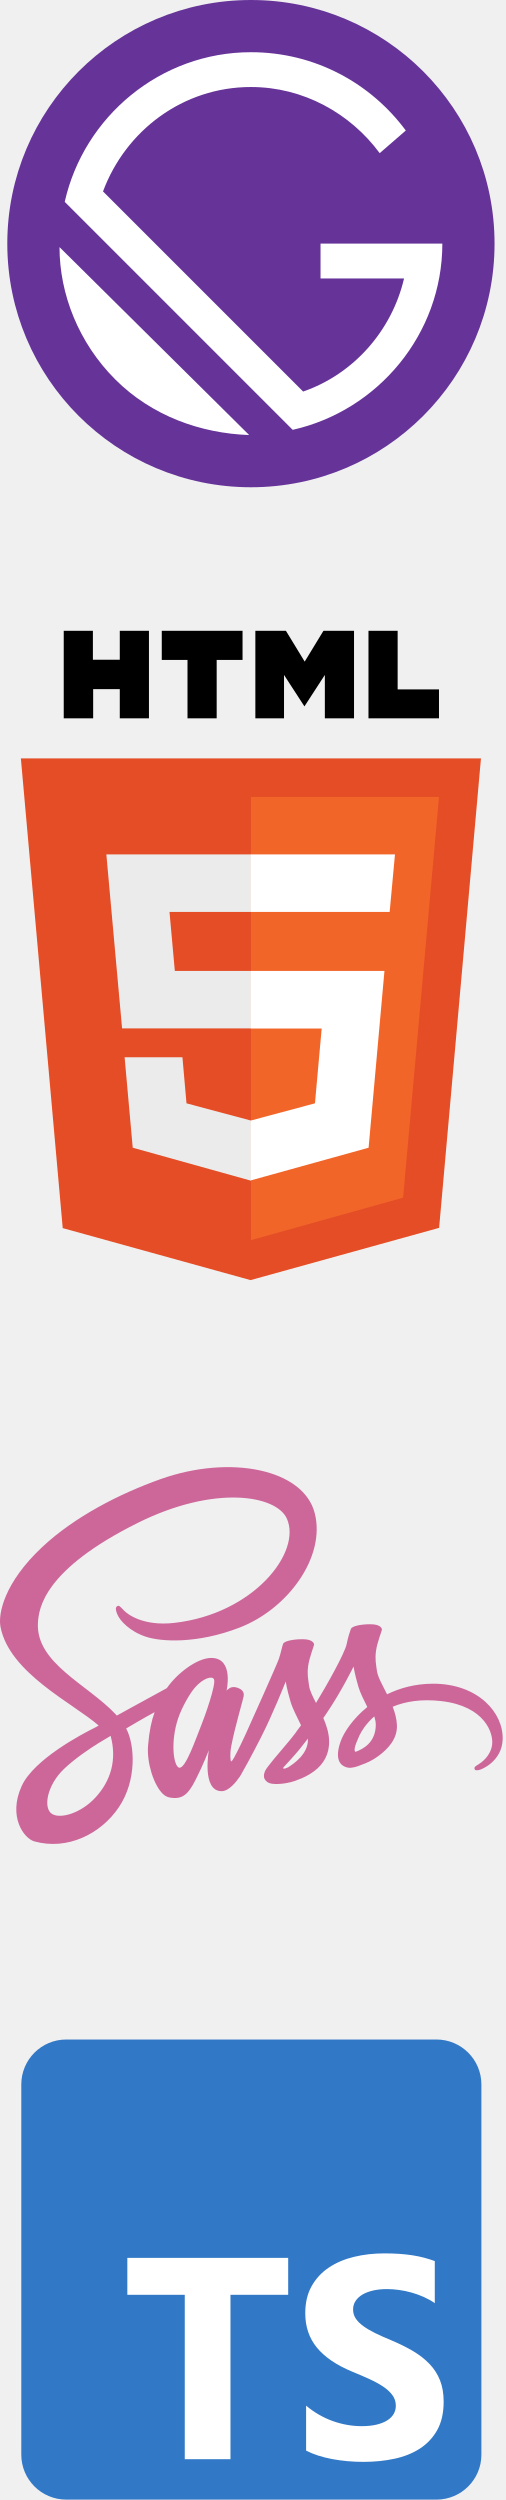
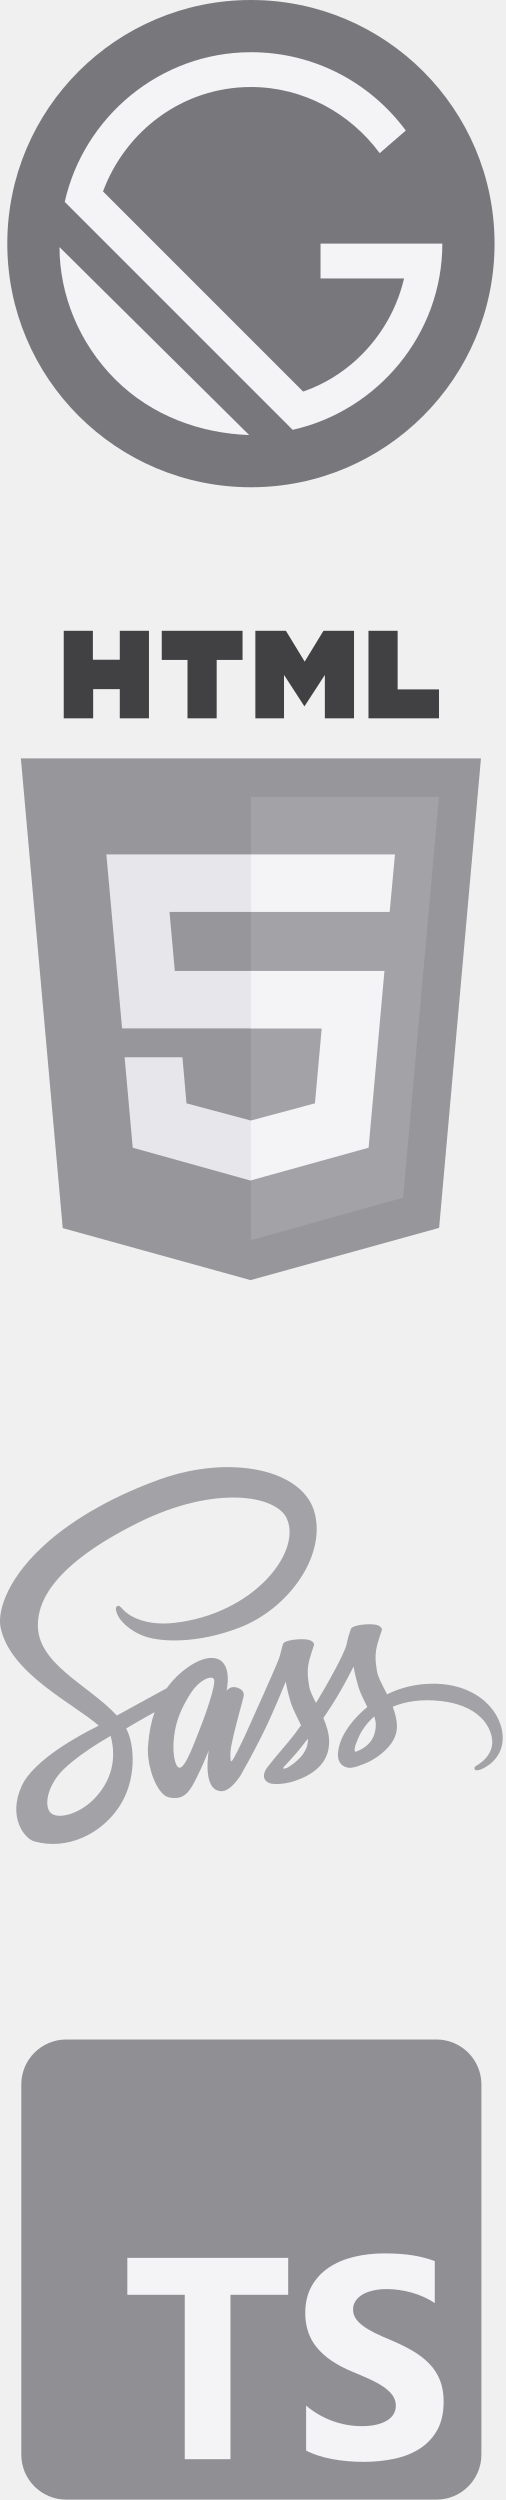
<svg xmlns="http://www.w3.org/2000/svg" width="100%" height="100%" viewBox="0 0 169 836" version="1.1" xml:space="preserve" style="fill-rule:evenodd;clip-rule:evenodd;stroke-linejoin:round;stroke-miterlimit:2;">
-   <g transform="matrix(1,0,0,1,-340.913,-68.2919)">
-     <g transform="matrix(19.2,0,0,25.809,0,0)">
+   <g transform="matrix(19.2,0,0,25.809,-340.913,-68.2919)">
+     <g>
      <rect id="Artboard1" x="0" y="0" width="40" height="40" style="fill:none;" />
      <g id="Artboard11">
        <g transform="matrix(0.0042214,0,0,0.00314042,3.92875,28.4508)">
          <g transform="matrix(3.70757,0,0,3.70757,3363.34,197.614)">
-             <path d="M512,50C512,22.404 489.596,0 462,0L50,0C22.404,0 0,22.404 0,50L0,462C0,489.596 22.404,512 50,512L462,512C489.596,512 512,489.596 512,462L512,50Z" style="fill:rgb(49,120,198);" />
+             <path d="M512,50C512,22.404 489.596,0 462,0L50,0C22.404,0 0,22.404 0,50L0,462C0,489.596 22.404,512 50,512L462,512C489.596,512 512,489.596 512,462L512,50Z" style="fill:rgb(143,143,148);" />
          </g>
          <g transform="matrix(3.70757,0,0,3.70757,3363.34,197.614)">
-             <path d="M316.939,407.424L316.939,457.485C325.077,461.657 334.702,464.785 345.814,466.871C356.926,468.957 368.637,470 380.949,470C392.948,470 404.346,468.853 415.145,466.558C425.944,464.264 435.413,460.483 443.551,455.216C451.689,449.95 458.132,443.066 462.879,434.566C467.626,426.066 470,415.559 470,403.044C470,393.97 468.644,386.018 465.931,379.187C463.218,372.356 459.306,366.281 454.193,360.962C449.081,355.643 442.951,350.871 435.804,346.647C428.657,342.423 420.597,338.434 411.624,334.68C405.051,331.968 399.156,329.335 393.939,326.78C388.722,324.224 384.288,321.617 380.636,318.958C376.984,316.298 374.167,313.482 372.185,310.51C370.203,307.537 369.211,304.174 369.211,300.419C369.211,296.978 370.098,293.875 371.872,291.111C373.646,288.347 376.15,285.975 379.384,283.993C382.619,282.012 386.583,280.473 391.278,279.378C395.974,278.283 401.19,277.736 406.929,277.736C411.102,277.736 415.51,278.049 420.153,278.674C424.796,279.3 429.465,280.265 434.161,281.568C438.856,282.872 443.42,284.515 447.855,286.496C452.289,288.478 456.384,290.772 460.14,293.38L460.14,246.604C452.524,243.684 444.203,241.52 435.178,240.112C426.153,238.704 415.797,238 404.112,238C392.217,238 380.949,239.278 370.307,241.833C359.665,244.388 350.301,248.377 342.214,253.8C334.128,259.224 327.738,266.133 323.043,274.529C318.348,282.924 316,292.962 316,304.643C316,319.557 320.304,332.281 328.912,342.815C337.519,353.348 350.587,362.265 368.116,369.566C375.002,372.382 381.419,375.145 387.366,377.857C393.313,380.569 398.452,383.385 402.781,386.305C407.111,389.225 410.528,392.406 413.033,395.848C415.537,399.289 416.789,403.2 416.789,407.581C416.789,410.814 416.006,413.812 414.441,416.576C412.876,419.34 410.502,421.738 407.32,423.772C404.138,425.806 400.173,427.396 395.426,428.543C390.678,429.691 385.123,430.264 378.758,430.264C367.907,430.264 357.161,428.361 346.518,424.554C335.876,420.748 326.016,415.038 316.939,407.424ZM232.78,284.082L297,284.082L297,243L118,243L118,284.082L181.906,284.082L181.906,467L232.78,467L232.78,284.082Z" style="fill:white;" />
+             <path d="M316.939,407.424L316.939,457.485C325.077,461.657 334.702,464.785 345.814,466.871C356.926,468.957 368.637,470 380.949,470C392.948,470 404.346,468.853 415.145,466.558C425.944,464.264 435.413,460.483 443.551,455.216C451.689,449.95 458.132,443.066 462.879,434.566C467.626,426.066 470,415.559 470,403.044C470,393.97 468.644,386.018 465.931,379.187C463.218,372.356 459.306,366.281 454.193,360.962C449.081,355.643 442.951,350.871 435.804,346.647C428.657,342.423 420.597,338.434 411.624,334.68C405.051,331.968 399.156,329.335 393.939,326.78C388.722,324.224 384.288,321.617 380.636,318.958C376.984,316.298 374.167,313.482 372.185,310.51C370.203,307.537 369.211,304.174 369.211,300.419C369.211,296.978 370.098,293.875 371.872,291.111C373.646,288.347 376.15,285.975 379.384,283.993C382.619,282.012 386.583,280.473 391.278,279.378C395.974,278.283 401.19,277.736 406.929,277.736C411.102,277.736 415.51,278.049 420.153,278.674C424.796,279.3 429.465,280.265 434.161,281.568C438.856,282.872 443.42,284.515 447.855,286.496C452.289,288.478 456.384,290.772 460.14,293.38L460.14,246.604C452.524,243.684 444.203,241.52 435.178,240.112C426.153,238.704 415.797,238 404.112,238C392.217,238 380.949,239.278 370.307,241.833C359.665,244.388 350.301,248.377 342.214,253.8C334.128,259.224 327.738,266.133 323.043,274.529C318.348,282.924 316,292.962 316,304.643C316,319.557 320.304,332.281 328.912,342.815C337.519,353.348 350.587,362.265 368.116,369.566C375.002,372.382 381.419,375.145 387.366,377.857C393.313,380.569 398.452,383.385 402.781,386.305C407.111,389.225 410.528,392.406 413.033,395.848C415.537,399.289 416.789,403.2 416.789,407.581C416.789,410.814 416.006,413.812 414.441,416.576C412.876,419.34 410.502,421.738 407.32,423.772C404.138,425.806 400.173,427.396 395.426,428.543C390.678,429.691 385.123,430.264 378.758,430.264C367.907,430.264 357.161,428.361 346.518,424.554C335.876,420.748 326.016,415.038 316.939,407.424ZM232.78,284.082L297,284.082L297,243L118,243L118,284.082L181.906,284.082L181.906,467L232.78,467L232.78,284.082Z" style="fill:rgb(244,244,246);" />
          </g>
        </g>
        <g id="Calque-1" transform="matrix(0.0287471,0,0,0.0213858,13.342,14.2324)">
-           <g id="g3013">
-                     </g>
          <g transform="matrix(0.424083,0,0,0.424083,305.691,41.6778)">
            <g transform="matrix(1.81177,0,0,1.81177,-464.117,-474.632)">
-               <path d="M108.4,0L131.4,0L131.4,22.8L152.6,22.8L152.6,0L175.6,0L175.6,69L152.6,69L152.6,46L131.6,46L131.6,69L108.4,69M206,23L185.7,23L185.7,0L249.4,0L249.4,23L229,23L229,69L206,69M259.5,0L283.6,0L298.4,24.3L313.2,0L337.3,0L337.3,69L314.3,69L314.3,34.8L298.2,59.6L282.1,34.8L282.1,69L259.5,69M348.7,0L371.7,0L371.7,46.2L404.3,46.2L404.3,69L348.7,69" style="fill-rule:nonzero;" />
+               <path d="M108.4,0L131.4,0L131.4,22.8L152.6,22.8L152.6,0L175.6,0L175.6,69L152.6,69L152.6,46L131.6,46L131.6,69L108.4,69M206,23L185.7,23L185.7,0L249.4,0L249.4,23L229,23L229,69L206,69M259.5,0L283.6,0L298.4,24.3L313.2,0L337.3,0L337.3,69L314.3,69L314.3,34.8L298.2,59.6L282.1,34.8L282.1,69L259.5,69M348.7,0L371.7,0L371.7,46.2L404.3,46.2L404.3,69L348.7,69" style="fill:rgb(65,65,67);fill-rule:nonzero;" />
            </g>
            <g transform="matrix(1.81177,0,0,1.81177,-464.117,-474.632)">
-               <path d="M107.6,471L74.6,100.6L437.4,100.6L404.4,470.8L255.7,512" style="fill:rgb(228,77,38);fill-rule:nonzero;" />
+               <path d="M107.6,471L74.6,100.6L437.4,100.6L404.4,470.8L255.7,512" style="fill:rgb(150,150,155);fill-rule:nonzero;" />
            </g>
            <g transform="matrix(1.81177,0,0,1.81177,-464.117,-474.632)">
-               <path d="M256,480.5L256,131L404.3,131L376,447" style="fill:rgb(241,101,41);fill-rule:nonzero;" />
+               <path d="M256,480.5L256,131L404.3,131L376,447" style="fill:rgb(162,162,167);fill-rule:nonzero;" />
            </g>
            <g transform="matrix(1.81177,0,0,1.81177,-464.117,-474.632)">
-               <path d="M142,176.3L256,176.3L256,221.7L191.8,221.7L196,268.2L256,268.2L256,313.5L154.4,313.5M156.4,336.3L202,336.3L205.2,372.6L256,386.2L256,433.6L162.8,407.6" style="fill:rgb(235,235,235);fill-rule:nonzero;" />
+               <path d="M142,176.3L256,176.3L256,221.7L191.8,221.7L196,268.2L256,268.2L256,313.5L154.4,313.5M156.4,336.3L202,336.3L205.2,372.6L256,386.2L256,433.6L162.8,407.6" style="fill:rgb(230,230,235);fill-rule:nonzero;" />
            </g>
            <g transform="matrix(1.81177,0,0,1.81177,-464.117,-474.632)">
-               <path d="M369.6,176.3L255.8,176.3L255.8,221.7L365.4,221.7M361.3,268.2L255.8,268.2L255.8,313.6L311.8,313.6L306.5,372.6L255.8,386.2L255.8,433.4L348.8,407.6" style="fill:white;fill-rule:nonzero;" />
+               <path d="M369.6,176.3L255.8,176.3L255.8,221.7L365.4,221.7M361.3,268.2L255.8,268.2L255.8,313.6L311.8,313.6L306.5,372.6L255.8,386.2L255.8,433.4L348.8,407.6" style="fill:rgb(244,244,246);fill-rule:nonzero;" />
            </g>
          </g>
          <g transform="matrix(5.81917,0,0,5.81917,2858.74,2220.19)">
            <g transform="matrix(1.81177,0,0,1.81177,-464.117,-474.632)">
-               <circle cx="14" cy="14" r="14" style="fill:rgb(102,51,153);" />
+               <circle cx="14" cy="14" r="14" style="fill:rgb(119,119,124);" />
            </g>
            <g transform="matrix(1.81177,0,0,1.81177,-464.117,-474.632)">
-               <path d="M6.2,21.8C4.1,19.7 3,16.9 3,14.2L13.9,25C11.1,24.9 8.3,23.9 6.2,21.8ZM16.4,24.7L3.3,11.6C4.4,6.7 8.8,3 14,3C17.7,3 20.9,4.8 22.9,7.5L21.4,8.8C19.7,6.5 17,5 14,5C10.1,5 6.8,7.5 5.5,11L17,22.5C19.9,21.5 22.1,19 22.8,16L18,16L18,14L25,14C25,19.2 21.3,23.6 16.4,24.7Z" style="fill:white;fill-rule:nonzero;" />
+               <path d="M6.2,21.8C4.1,19.7 3,16.9 3,14.2L13.9,25C11.1,24.9 8.3,23.9 6.2,21.8ZM16.4,24.7L3.3,11.6C4.4,6.7 8.8,3 14,3C17.7,3 20.9,4.8 22.9,7.5L21.4,8.8C19.7,6.5 17,5 14,5C10.1,5 6.8,7.5 5.5,11L17,22.5C19.9,21.5 22.1,19 22.8,16L18,16L18,14L25,14C25,19.2 21.3,23.6 16.4,24.7Z" style="fill:rgb(244,244,246);fill-rule:nonzero;" />
            </g>
          </g>
          <g transform="matrix(0.555996,0,0,0.555996,153.54,346.872)">
-             <path d="M387.313,310.681C385.575,309.444 385.864,305.446 391.58,292.994C393.824,288.105 398.944,279.874 407.845,272.008C408.876,275.243 409.505,278.345 409.487,281.233C409.372,300.499 395.626,307.694 387.313,310.681ZM314.145,327.36C311.815,328.579 309.679,329.345 308.686,328.754C307.958,328.319 309.647,326.714 309.647,326.714C309.647,326.714 321.528,313.934 326.207,308.114C328.929,304.73 332.085,300.713 335.524,296.22C335.552,296.669 335.567,297.114 335.567,297.554C335.532,312.866 320.741,323.204 314.145,327.36ZM219.167,282.042C213.671,295.441 202.168,329.72 195.167,327.883C189.157,326.306 185.497,300.248 193.967,274.603C198.23,261.694 207.337,246.269 212.687,240.282C221.3,230.648 230.783,227.497 233.087,231.403C236.024,236.38 222.613,273.643 219.167,282.042ZM104.207,360.194C88.427,377.409 66.38,383.915 56.927,378.435C46.719,372.516 50.762,347.172 70.127,328.904C81.93,317.771 97.166,307.517 107.275,301.201C109.575,299.817 112.955,297.784 117.062,295.323C117.743,294.935 118.127,294.72 118.127,294.72L118.112,294.694C118.905,294.22 119.717,293.733 120.556,293.232C127.602,319.234 120.77,342.126 104.207,360.194ZM471.417,236.396C452.272,236.497 435.69,241.093 421.79,247.944C416.706,237.798 411.561,228.872 410.697,222.235C409.688,214.487 408.519,209.865 409.737,200.635C410.956,191.405 416.296,178.335 416.218,177.356C416.14,176.377 415.02,171.675 403.978,171.595C392.935,171.516 383.489,173.719 382.378,176.635C381.266,179.551 379.14,186.113 377.817,192.955C375.883,202.968 355.77,238.678 344.35,257.36C340.615,250.069 337.439,243.64 336.777,238.556C335.769,230.808 334.599,226.186 335.817,216.955C337.036,207.726 342.376,194.654 342.298,193.675C342.22,192.696 341.101,187.995 330.058,187.915C319.015,187.836 309.569,190.039 308.458,192.955C307.346,195.871 306.159,202.684 303.897,209.275C301.635,215.867 274.899,275.436 267.897,290.876C264.329,298.743 261.224,305.063 259.032,309.38C259.026,309.369 259.018,309.356 259.018,309.356C259.018,309.356 258.883,309.643 258.65,310.128C256.773,313.802 255.657,315.835 255.657,315.835C255.657,315.835 255.669,315.863 255.69,315.911C254.202,318.609 252.607,321.115 251.817,321.115C251.265,321.115 250.16,313.933 252.058,304.075C256.036,283.411 265.593,251.185 265.498,250.075C265.448,249.506 267.274,243.891 259.256,240.955C251.464,238.103 248.689,242.86 247.978,242.875C247.289,242.89 246.777,244.556 246.777,244.556C246.777,244.556 255.459,208.316 230.217,208.316C214.436,208.316 192.569,225.579 181.797,241.227C174.999,244.935 160.452,252.876 145.018,261.356C139.09,264.612 133.041,267.941 127.305,271.101C126.915,270.669 126.526,270.236 126.125,269.808C95.517,237.153 38.936,214.056 41.337,170.155C42.21,154.195 47.757,112.171 150.058,61.196C233.858,19.438 300.944,30.929 312.538,56.396C329.1,92.779 276.684,160.4 189.657,170.155C156.499,173.872 139.04,161.022 134.697,156.235C130.126,151.197 129.444,150.97 127.737,151.915C124.957,153.456 126.719,157.904 127.737,160.555C130.336,167.318 140.998,179.31 159.177,185.275C175.169,190.523 214.099,193.406 261.177,175.195C313.907,154.799 355.081,98.061 342.987,50.636C330.688,2.401 250.711,-13.456 175.018,13.436C129.968,29.44 81.201,54.558 46.137,87.356C4.446,126.352 -2.202,160.293 0.537,174.475C10.271,224.866 79.726,257.681 107.539,282.001C106.166,282.758 104.879,283.469 103.708,284.115C89.763,291.013 36.82,318.72 23.577,347.995C8.555,381.202 25.968,405.027 37.497,408.235C73.215,418.174 109.869,400.297 129.567,370.916C149.261,341.542 146.856,303.294 137.817,285.835C137.705,285.618 137.581,285.406 137.466,285.191C141.066,283.06 144.738,280.893 148.377,278.756C155.474,274.589 162.44,270.701 168.486,267.411C165.104,276.68 162.626,287.79 161.337,303.835C159.823,322.685 167.548,347.05 177.657,356.636C182.108,360.856 187.463,360.955 190.857,360.955C202.62,360.955 207.988,351.169 213.897,339.595C221.146,325.4 227.577,308.875 227.577,308.875C227.577,308.875 219.505,353.515 241.498,353.515C249.511,353.515 257.571,343.124 261.161,337.826C261.172,337.884 261.177,337.915 261.177,337.915C261.177,337.915 261.385,337.57 261.794,336.878C262.626,335.606 263.097,334.796 263.097,334.796C263.097,334.796 263.113,334.712 263.139,334.566C266.36,328.973 273.504,316.222 284.218,295.195C298.06,268.028 311.337,233.995 311.337,233.995C311.337,233.995 312.572,242.316 316.617,256.075C318.997,264.171 324.053,273.12 328.042,281.702C324.831,286.157 322.857,288.716 322.857,288.716C322.857,288.716 322.876,288.763 322.911,288.849C320.345,292.255 317.468,295.931 314.458,299.515C303.533,312.527 290.52,327.386 288.777,331.675C286.725,336.728 287.21,340.445 291.177,343.435C294.075,345.619 299.234,345.958 304.617,345.595C314.435,344.935 321.343,342.5 324.751,341.017C330.064,339.138 336.251,336.183 342.058,331.915C352.775,324.036 359.239,312.765 358.618,297.835C358.274,289.607 355.65,281.452 352.331,273.753C353.304,272.355 354.279,270.944 355.257,269.515C372.152,244.816 385.257,217.675 385.257,217.675C385.257,217.675 386.492,225.995 390.538,239.755C392.585,246.72 396.624,254.317 400.256,261.77C384.37,274.677 374.518,289.675 371.097,299.515C364.772,317.712 369.726,325.958 379.018,327.835C383.227,328.686 389.171,326.757 393.643,324.864C399.207,323.019 405.893,319.946 412.138,315.356C422.855,307.477 433.159,296.444 432.538,281.515C432.254,274.718 430.411,267.972 427.91,261.491C441.376,255.882 458.811,252.763 481.018,255.356C528.658,260.919 538.004,290.665 536.218,303.115C534.431,315.566 524.438,322.409 521.097,324.476C517.757,326.542 516.737,327.259 517.018,328.796C517.424,331.03 518.969,330.944 521.817,330.464C525.739,329.802 546.834,320.337 547.737,297.356C548.884,268.18 520.931,236.132 471.417,236.396Z" style="fill:rgb(205,103,154);fill-rule:nonzero;" />
+             <path d="M387.313,310.681C385.575,309.444 385.864,305.446 391.58,292.994C393.824,288.105 398.944,279.874 407.845,272.008C408.876,275.243 409.505,278.345 409.487,281.233C409.372,300.499 395.626,307.694 387.313,310.681ZM314.145,327.36C311.815,328.579 309.679,329.345 308.686,328.754C307.958,328.319 309.647,326.714 309.647,326.714C309.647,326.714 321.528,313.934 326.207,308.114C328.929,304.73 332.085,300.713 335.524,296.22C335.552,296.669 335.567,297.114 335.567,297.554C335.532,312.866 320.741,323.204 314.145,327.36ZM219.167,282.042C213.671,295.441 202.168,329.72 195.167,327.883C189.157,326.306 185.497,300.248 193.967,274.603C198.23,261.694 207.337,246.269 212.687,240.282C221.3,230.648 230.783,227.497 233.087,231.403C236.024,236.38 222.613,273.643 219.167,282.042ZM104.207,360.194C88.427,377.409 66.38,383.915 56.927,378.435C46.719,372.516 50.762,347.172 70.127,328.904C81.93,317.771 97.166,307.517 107.275,301.201C109.575,299.817 112.955,297.784 117.062,295.323C117.743,294.935 118.127,294.72 118.127,294.72L118.112,294.694C118.905,294.22 119.717,293.733 120.556,293.232C127.602,319.234 120.77,342.126 104.207,360.194ZM471.417,236.396C452.272,236.497 435.69,241.093 421.79,247.944C416.706,237.798 411.561,228.872 410.697,222.235C409.688,214.487 408.519,209.865 409.737,200.635C410.956,191.405 416.296,178.335 416.218,177.356C416.14,176.377 415.02,171.675 403.978,171.595C392.935,171.516 383.489,173.719 382.378,176.635C381.266,179.551 379.14,186.113 377.817,192.955C375.883,202.968 355.77,238.678 344.35,257.36C340.615,250.069 337.439,243.64 336.777,238.556C335.769,230.808 334.599,226.186 335.817,216.955C337.036,207.726 342.376,194.654 342.298,193.675C342.22,192.696 341.101,187.995 330.058,187.915C319.015,187.836 309.569,190.039 308.458,192.955C307.346,195.871 306.159,202.684 303.897,209.275C301.635,215.867 274.899,275.436 267.897,290.876C264.329,298.743 261.224,305.063 259.032,309.38C259.026,309.369 259.018,309.356 259.018,309.356C259.018,309.356 258.883,309.643 258.65,310.128C256.773,313.802 255.657,315.835 255.657,315.835C255.657,315.835 255.669,315.863 255.69,315.911C254.202,318.609 252.607,321.115 251.817,321.115C251.265,321.115 250.16,313.933 252.058,304.075C256.036,283.411 265.593,251.185 265.498,250.075C265.448,249.506 267.274,243.891 259.256,240.955C251.464,238.103 248.689,242.86 247.978,242.875C247.289,242.89 246.777,244.556 246.777,244.556C246.777,244.556 255.459,208.316 230.217,208.316C214.436,208.316 192.569,225.579 181.797,241.227C174.999,244.935 160.452,252.876 145.018,261.356C139.09,264.612 133.041,267.941 127.305,271.101C126.915,270.669 126.526,270.236 126.125,269.808C95.517,237.153 38.936,214.056 41.337,170.155C42.21,154.195 47.757,112.171 150.058,61.196C233.858,19.438 300.944,30.929 312.538,56.396C329.1,92.779 276.684,160.4 189.657,170.155C156.499,173.872 139.04,161.022 134.697,156.235C130.126,151.197 129.444,150.97 127.737,151.915C124.957,153.456 126.719,157.904 127.737,160.555C130.336,167.318 140.998,179.31 159.177,185.275C175.169,190.523 214.099,193.406 261.177,175.195C313.907,154.799 355.081,98.061 342.987,50.636C330.688,2.401 250.711,-13.456 175.018,13.436C129.968,29.44 81.201,54.558 46.137,87.356C4.446,126.352 -2.202,160.293 0.537,174.475C10.271,224.866 79.726,257.681 107.539,282.001C106.166,282.758 104.879,283.469 103.708,284.115C89.763,291.013 36.82,318.72 23.577,347.995C8.555,381.202 25.968,405.027 37.497,408.235C73.215,418.174 109.869,400.297 129.567,370.916C149.261,341.542 146.856,303.294 137.817,285.835C137.705,285.618 137.581,285.406 137.466,285.191C141.066,283.06 144.738,280.893 148.377,278.756C155.474,274.589 162.44,270.701 168.486,267.411C165.104,276.68 162.626,287.79 161.337,303.835C159.823,322.685 167.548,347.05 177.657,356.636C182.108,360.856 187.463,360.955 190.857,360.955C202.62,360.955 207.988,351.169 213.897,339.595C221.146,325.4 227.577,308.875 227.577,308.875C227.577,308.875 219.505,353.515 241.498,353.515C249.511,353.515 257.571,343.124 261.161,337.826C261.172,337.884 261.177,337.915 261.177,337.915C261.177,337.915 261.385,337.57 261.794,336.878C262.626,335.606 263.097,334.796 263.097,334.796C263.097,334.796 263.113,334.712 263.139,334.566C266.36,328.973 273.504,316.222 284.218,295.195C298.06,268.028 311.337,233.995 311.337,233.995C311.337,233.995 312.572,242.316 316.617,256.075C318.997,264.171 324.053,273.12 328.042,281.702C324.831,286.157 322.857,288.716 322.857,288.716C322.857,288.716 322.876,288.763 322.911,288.849C320.345,292.255 317.468,295.931 314.458,299.515C303.533,312.527 290.52,327.386 288.777,331.675C286.725,336.728 287.21,340.445 291.177,343.435C294.075,345.619 299.234,345.958 304.617,345.595C314.435,344.935 321.343,342.5 324.751,341.017C330.064,339.138 336.251,336.183 342.058,331.915C352.775,324.036 359.239,312.765 358.618,297.835C358.274,289.607 355.65,281.452 352.331,273.753C353.304,272.355 354.279,270.944 355.257,269.515C372.152,244.816 385.257,217.675 385.257,217.675C385.257,217.675 386.492,225.995 390.538,239.755C392.585,246.72 396.624,254.317 400.256,261.77C384.37,274.677 374.518,289.675 371.097,299.515C364.772,317.712 369.726,325.958 379.018,327.835C383.227,328.686 389.171,326.757 393.643,324.864C399.207,323.019 405.893,319.946 412.138,315.356C422.855,307.477 433.159,296.444 432.538,281.515C432.254,274.718 430.411,267.972 427.91,261.491C441.376,255.882 458.811,252.763 481.018,255.356C528.658,260.919 538.004,290.665 536.218,303.115C534.431,315.566 524.438,322.409 521.097,324.476C517.757,326.542 516.737,327.259 517.018,328.796C517.424,331.03 518.969,330.944 521.817,330.464C525.739,329.802 546.834,320.337 547.737,297.356C548.884,268.18 520.931,236.132 471.417,236.396Z" style="fill:rgb(162,162,167);fill-rule:nonzero;" />
          </g>
        </g>
-         <g transform="matrix(0.0133164,0,0,0.00990645,-53.1029,-2.04744)">
-           <g transform="matrix(1,0,0,1,4322.97,704.938)">
+         <g transform="matrix(0.0133164,0,0,0.00990645,4.4635,4.93599)">
+           <g>
            <rect id="Page-3" x="0" y="0" width="1000" height="1000" style="fill:none;" />
            <g>
              <g id="W-Mark">
                <g opacity="0">
                  <g transform="matrix(1,0,0,-1,0,1000)">
                    <rect x="0" y="0" width="1000" height="1000" style="fill:white;" />
                  </g>
                </g>
              </g>
            </g>
          </g>
        </g>
      </g>
    </g>
  </g>
</svg>
